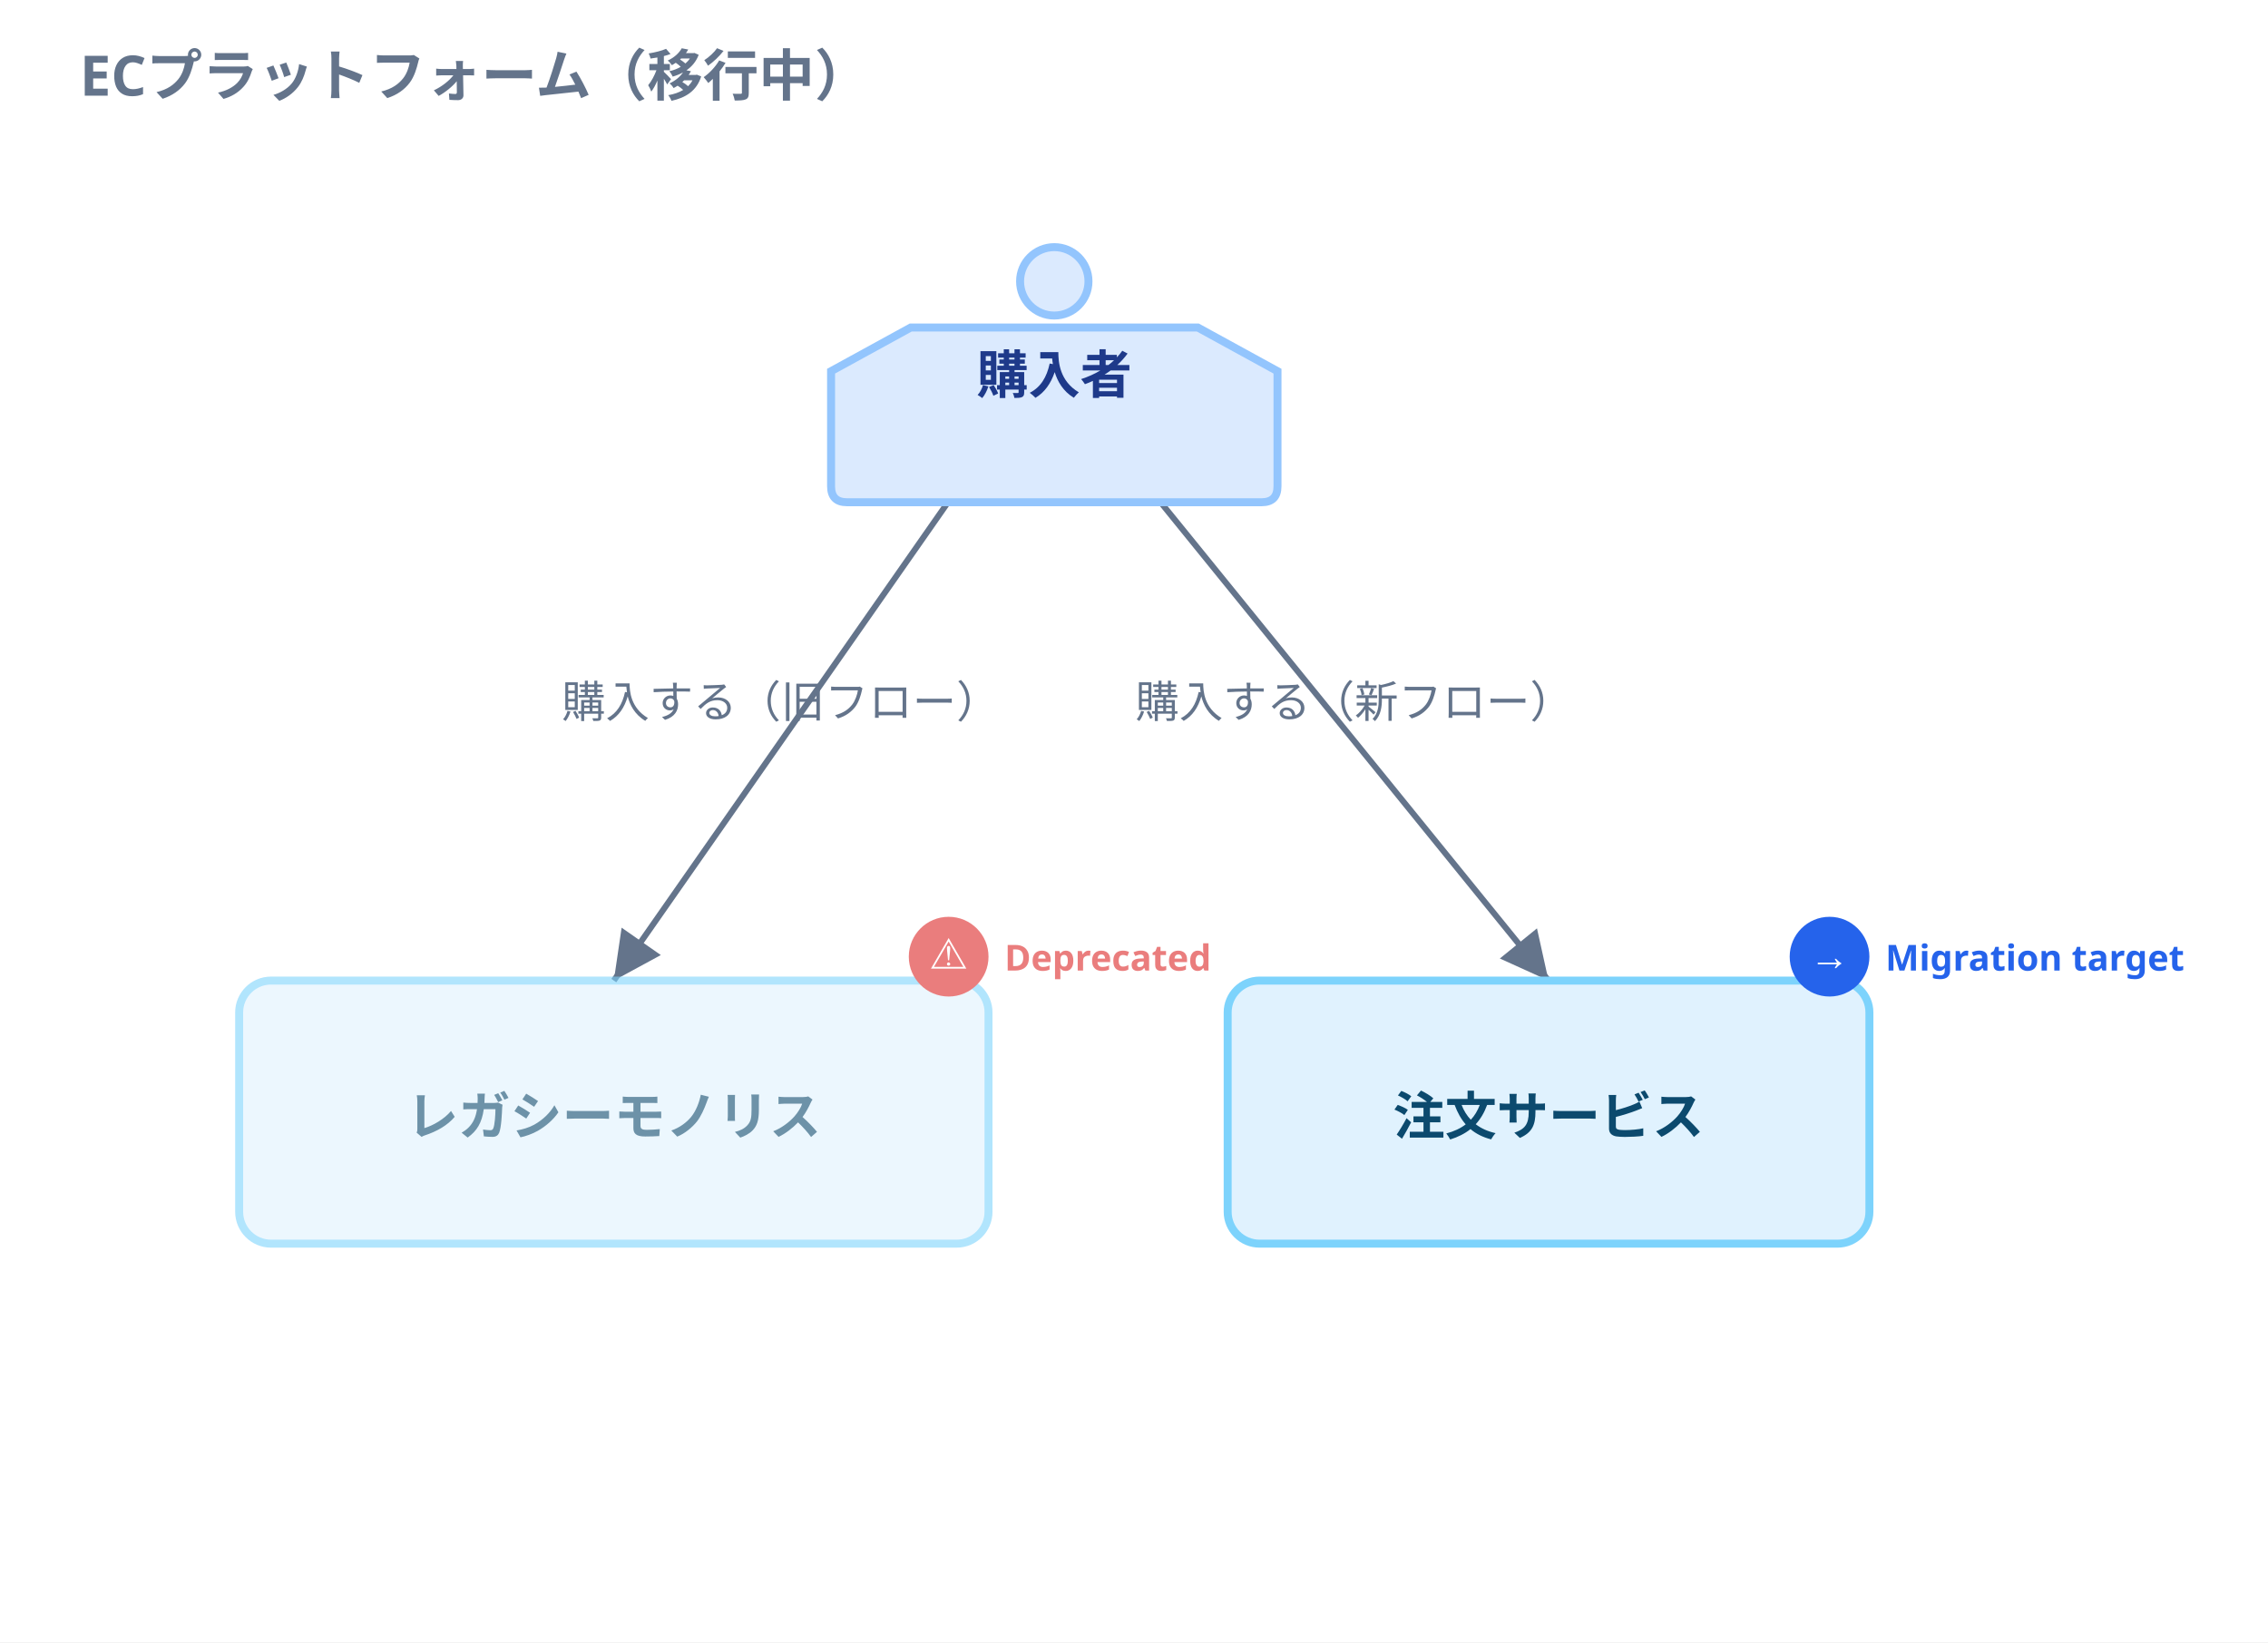
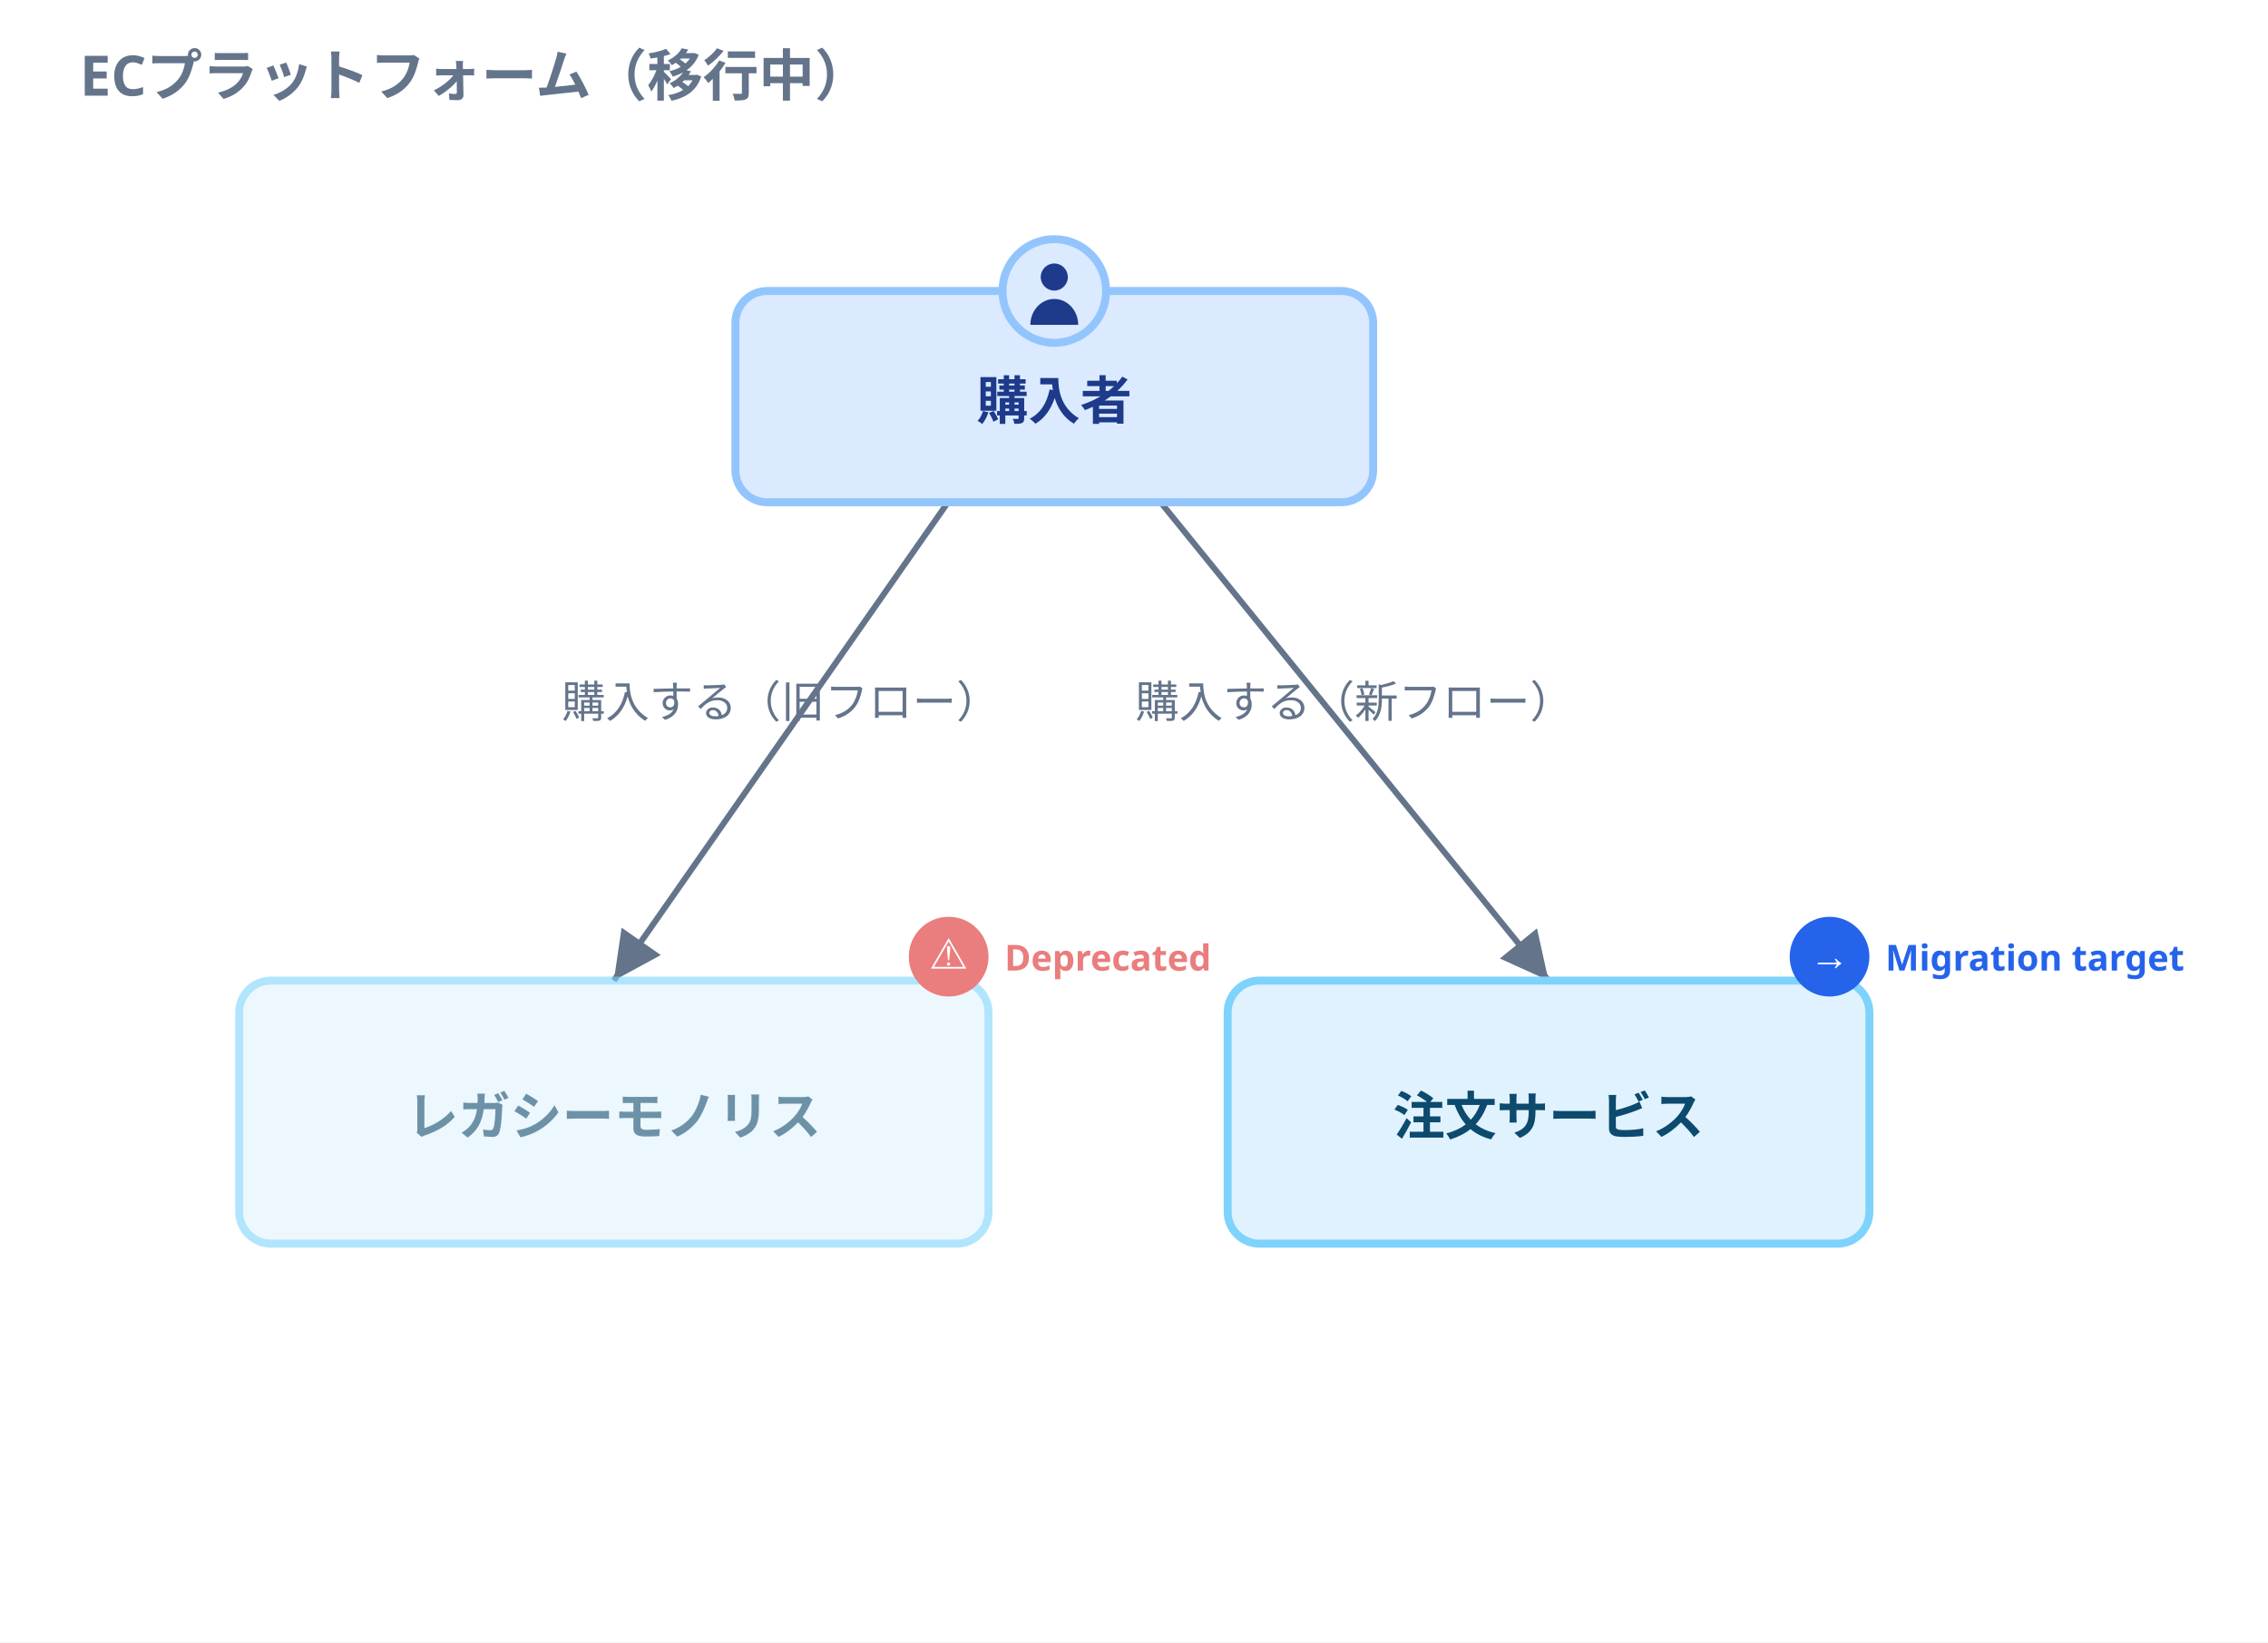
<svg xmlns="http://www.w3.org/2000/svg" viewBox="0 0 569 412" width="569" height="412">
  <defs>
    <marker id="arrow-default" viewBox="0 0 10 10" refX="10" refY="5" markerWidth="8" markerHeight="8" orient="auto-start-reverse">
      <path d="M 0 0 L 10 5 L 0 10 z" fill="#64748B" />
    </marker>
  </defs>
  <rect width="569" height="412" fill="#FFFFFF" rx="0" />
  <text x="20" y="24" fill="#64748B" font-size="14px" font-family="sans-serif" font-weight="bold">ECプラットフォーム（移行中）</text>
  <g class="edges">
    <g data-edge-from="Customer" data-edge-to="LegacyMonolith" data-edge-kind="sync" data-edge-canonical-id="Customer-&gt;LegacyMonolith" data-edge-label="購入する（旧フロー）" class="krs-edge krs-edge--interactive">
      <line x1="237.833" y1="126" x2="154" y2="246" stroke="transparent" stroke-width="14" stroke-linecap="butt" class="krs-edge__hitline" />
      <line x1="237.833" y1="126" x2="154" y2="246" stroke="#64748B" stroke-width="1.5" marker-end="url(#arrow-default)" />
      <text x="195.917" y="180" text-anchor="middle" fill="#64748B" font-size="11px" font-family="sans-serif">購入する（旧フロー）</text>
    </g>
    <g data-edge-from="Customer" data-edge-to="OrderService" data-edge-kind="sync" data-edge-canonical-id="Customer-&gt;OrderService" data-edge-label="購入する（新フロー）" class="krs-edge krs-edge--interactive">
      <line x1="291.167" y1="126" x2="388.5" y2="246" stroke="transparent" stroke-width="14" stroke-linecap="butt" class="krs-edge__hitline" />
      <line x1="291.167" y1="126" x2="388.5" y2="246" stroke="#64748B" stroke-width="1.5" marker-end="url(#arrow-default)" />
      <text x="339.833" y="180" text-anchor="middle" fill="#64748B" font-size="11px" font-family="sans-serif">購入する（新フロー）</text>
    </g>
  </g>
  <g class="nodes">
    <g data-node-id="Customer" data-node-kind="user" data-has-children="false" data-has-description="false">
-       <circle cx="264.5" cy="70.58" r="8.58" fill="#DBEAFE" stroke="#93C5FD" stroke-width="2" />
-       <path d="M228.5 82.16 L300.5 82.16 L320.5 93.12 L320.5 122 Q320.5 126 316.5 126 L212.5 126 Q208.5 126 208.5 122 L208.5 93.12 Z" fill="#DBEAFE" stroke="#93C5FD" stroke-width="2" />
-       <text x="264.5" y="93" text-anchor="middle" dominant-baseline="central" fill="#1E3A8A" font-size="13px" font-weight="bold" font-family="sans-serif">購入者</text>
+       <rect x="184.5" y="73" width="160" height="53" rx="8" ry="8" fill="#DBEAFE" stroke="#93C5FD" stroke-width="2" />
+       <circle cx="264.5" cy="73" r="13" fill="#DBEAFE" stroke="#93C5FD" stroke-width="2" />
+       <circle cx="264.5" cy="69.5" r="3.4" fill="#1E3A8A" />
+       <path d="M258.5 81.5 a6 6.5 0 0 1 12 0 Z" fill="#1E3A8A" />
+       <text x="264.5" y="99.5" text-anchor="middle" dominant-baseline="central" fill="#1E3A8A" font-size="13px" font-weight="bold" font-family="sans-serif">購入者</text>
    </g>
    <g data-node-id="LegacyMonolith" data-node-kind="service" data-has-children="true" data-has-description="false" style="cursor: pointer" opacity="0.6">
      <rect x="60" y="246" width="188" height="66" rx="8" ry="8" fill="#E0F2FE" stroke="#7DD3FC" stroke-width="2" />
      <text x="154" y="279" text-anchor="middle" dominant-baseline="central" fill="#0C4A6E" font-size="13px" font-weight="bold" font-family="sans-serif">レガシーモノリス</text>
      <g data-node-badge="LegacyMonolith">
        <circle cx="238" cy="240" r="10" fill="#DC2626" />
        <text x="238" y="240" text-anchor="middle" dominant-baseline="central" fill="white" font-size="10px">⚠</text>
        <text x="252" y="240" dominant-baseline="central" fill="#DC2626" font-size="9px" font-weight="bold" font-family="sans-serif">Deprecated</text>
      </g>
    </g>
    <g data-node-id="OrderService" data-node-kind="service" data-has-children="true" data-has-description="false" style="cursor: pointer">
      <rect x="308" y="246" width="161" height="66" rx="8" ry="8" fill="#E0F2FE" stroke="#7DD3FC" stroke-width="2" />
      <text x="388.5" y="279" text-anchor="middle" dominant-baseline="central" fill="#0C4A6E" font-size="13px" font-weight="bold" font-family="sans-serif">注文サービス</text>
      <g data-node-badge="OrderService">
        <circle cx="459" cy="240" r="10" fill="#2563EB" />
        <text x="459" y="240" text-anchor="middle" dominant-baseline="central" fill="white" font-size="10px">→</text>
        <text x="473" y="240" dominant-baseline="central" fill="#2563EB" font-size="9px" font-weight="bold" font-family="sans-serif">Migration target</text>
      </g>
    </g>
  </g>
</svg>
